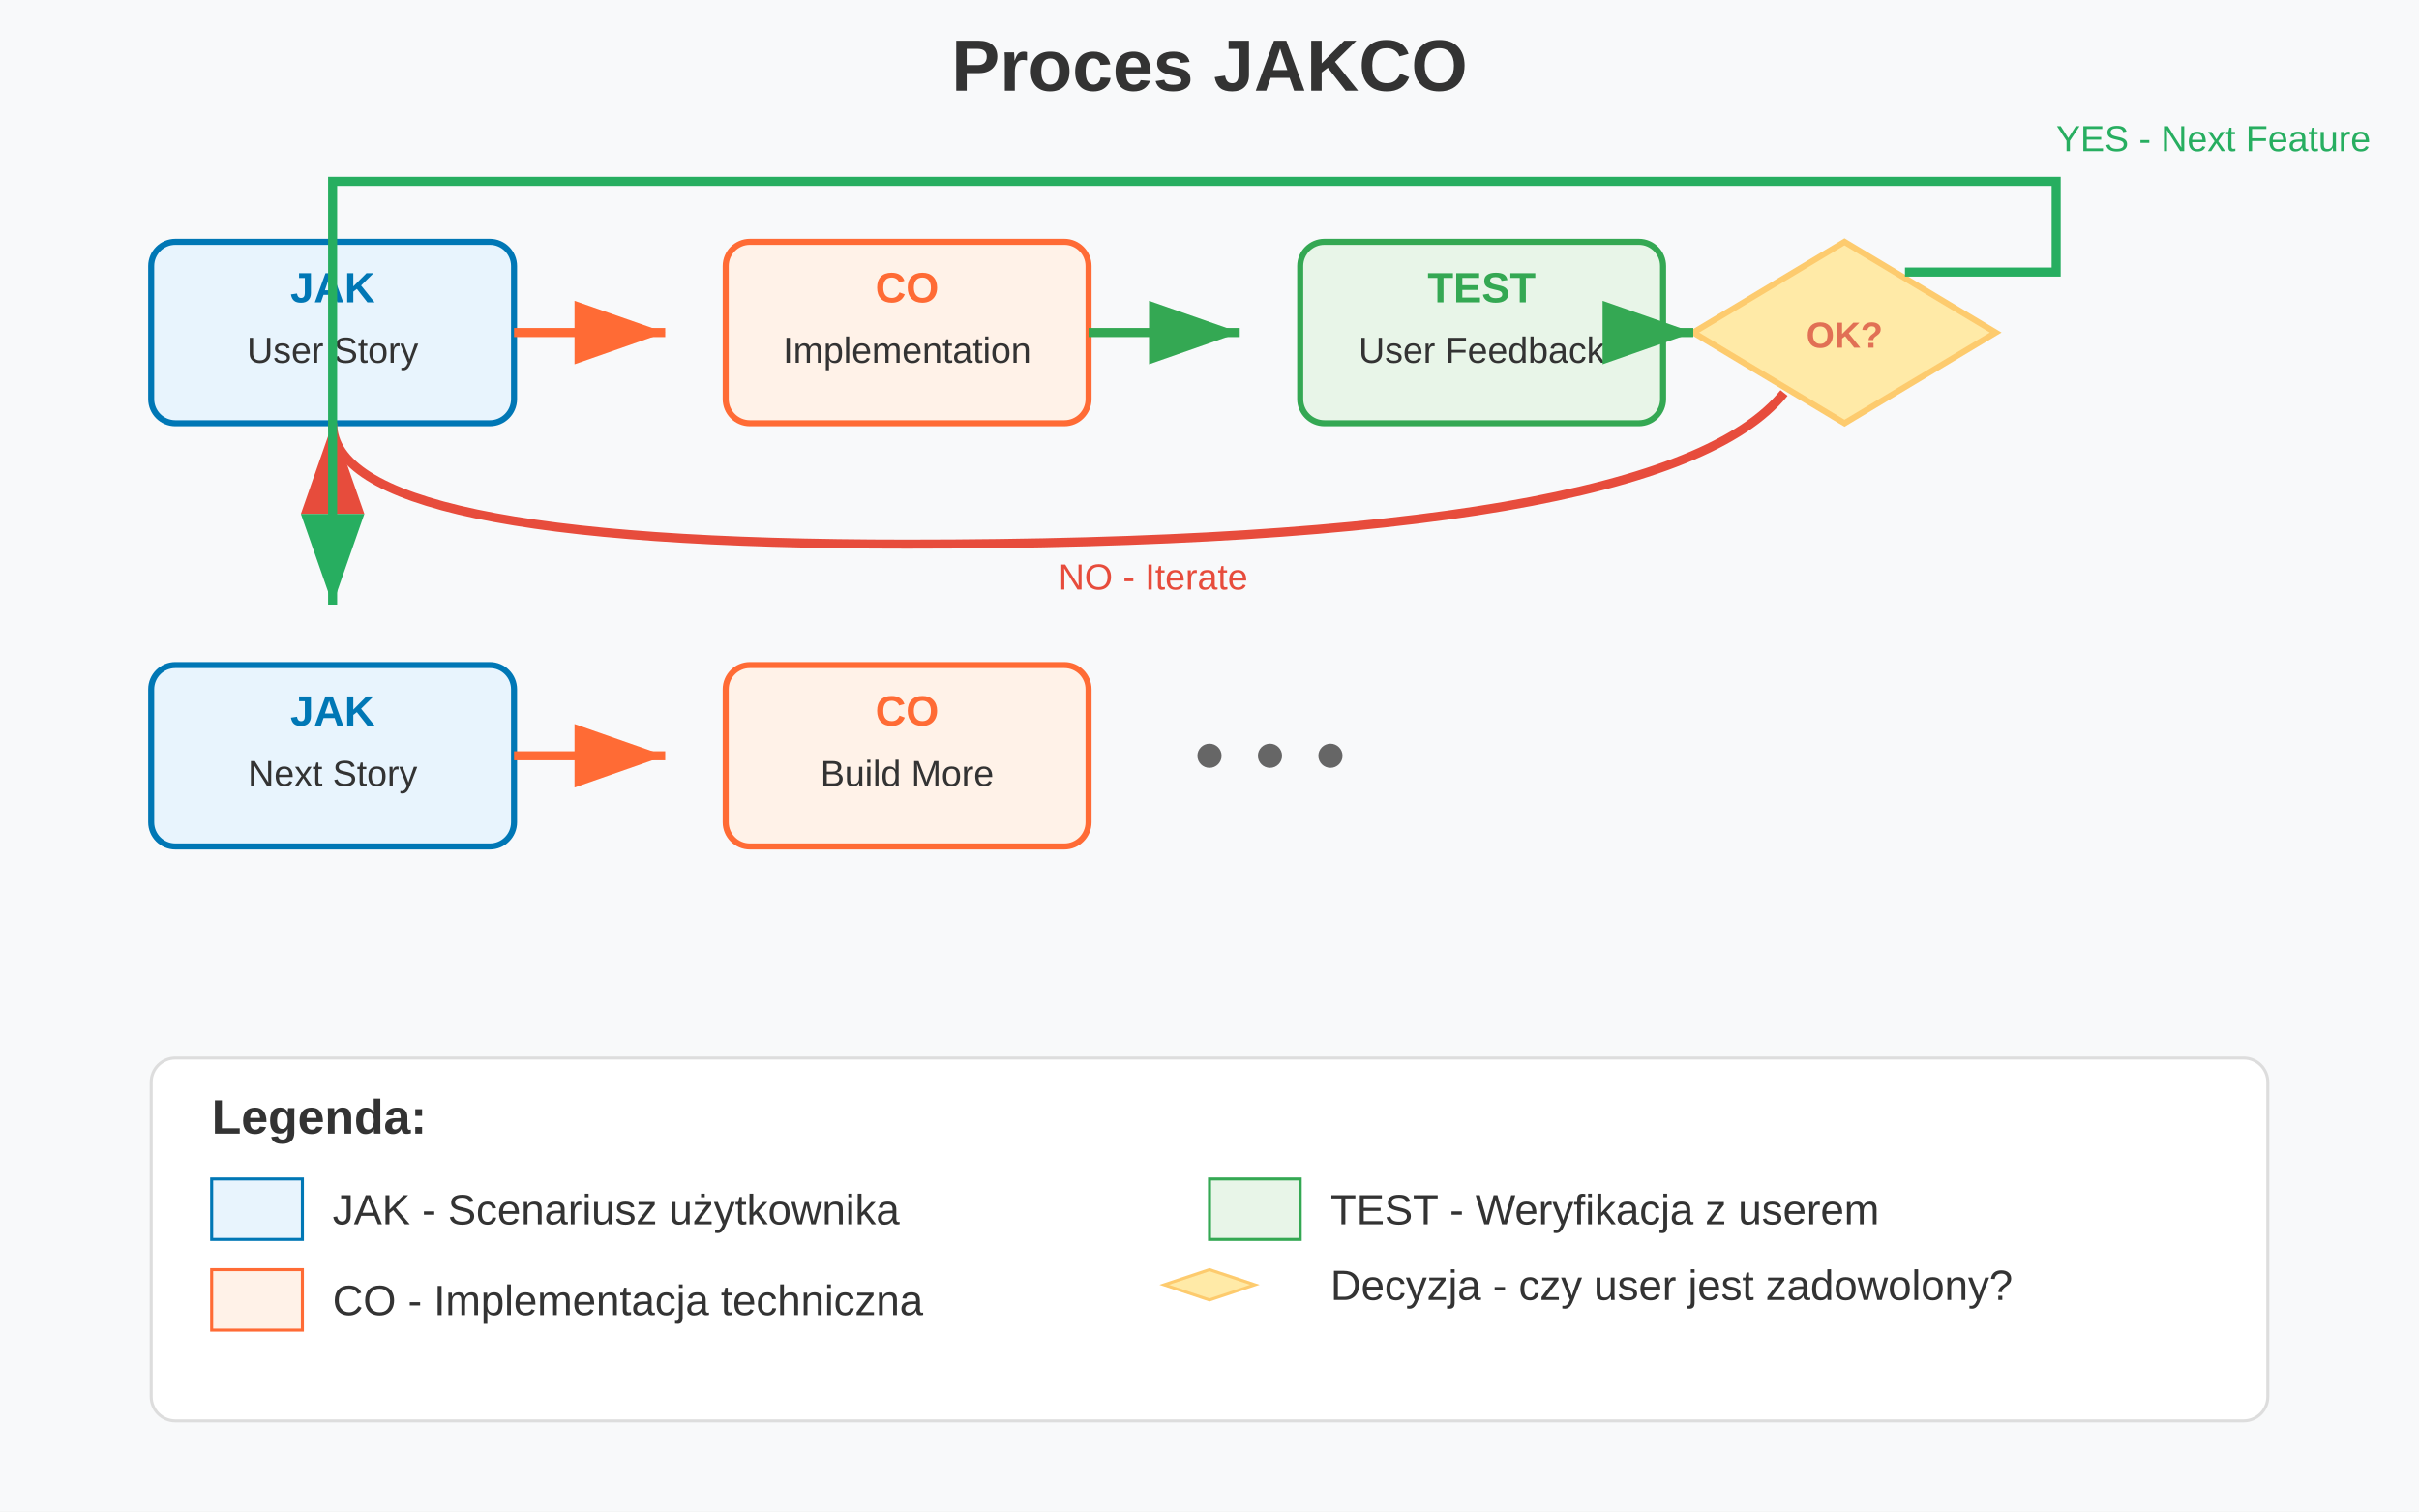
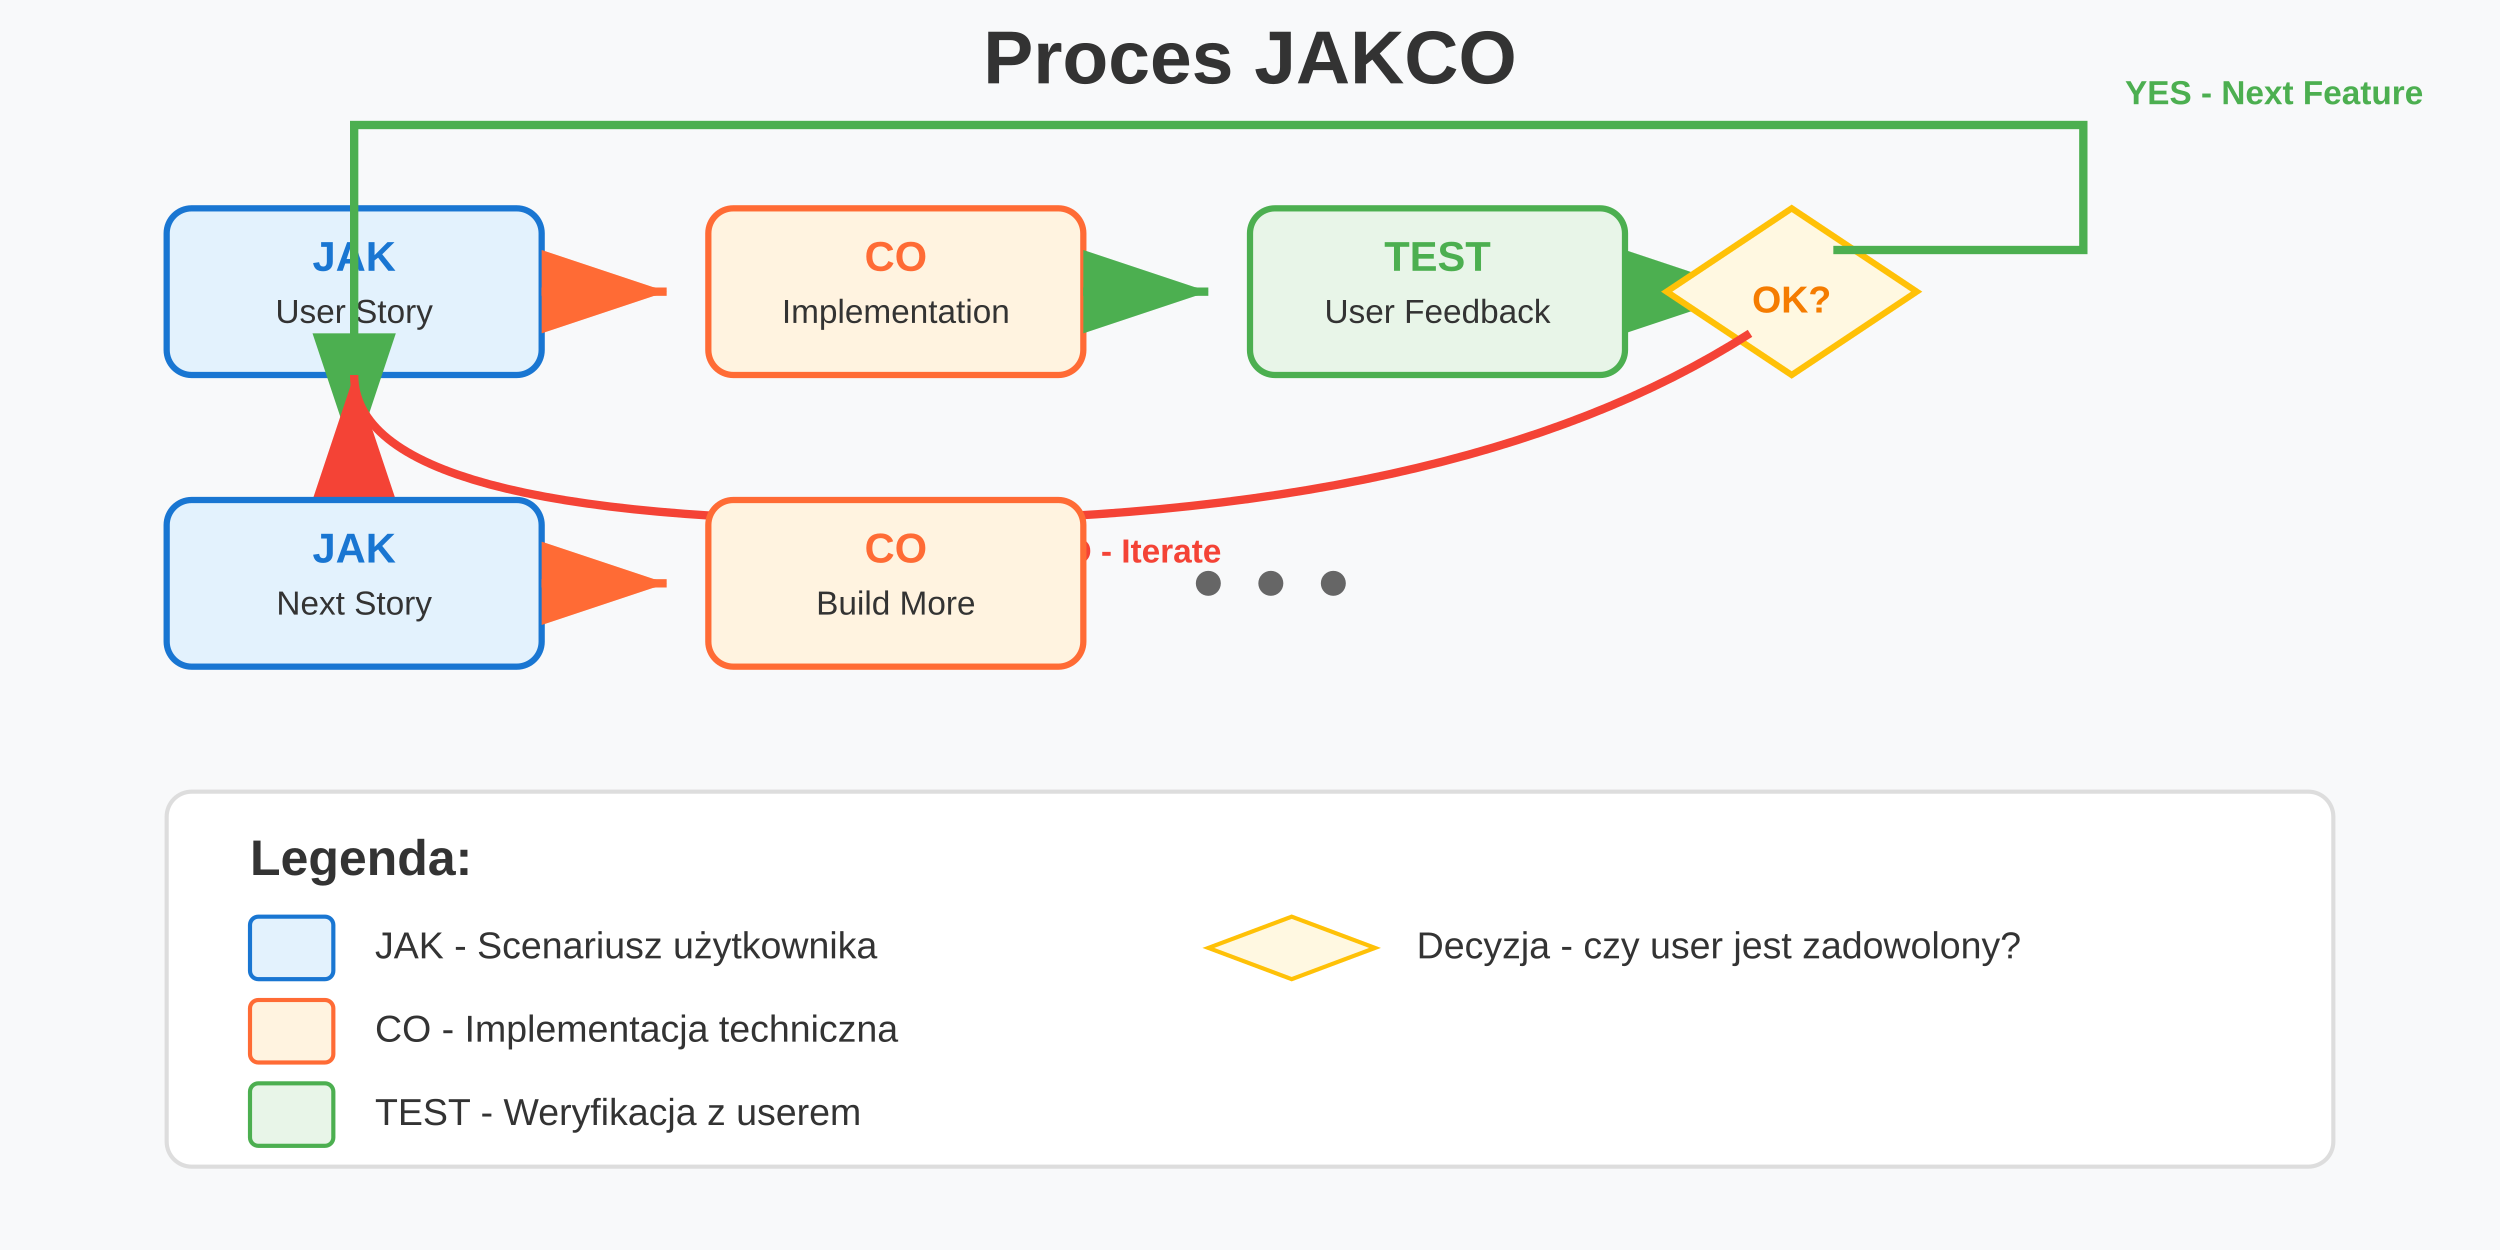
- <svg xmlns="http://www.w3.org/2000/svg" viewBox="0 0 800 500">
-   <rect width="800" height="500" fill="#f8f9fa" />
-   <text x="400" y="30" font-family="Arial, sans-serif" font-size="24" font-weight="bold" text-anchor="middle" fill="#333">
+ <svg xmlns="http://www.w3.org/2000/svg" viewBox="0 0 1200 600">
+   <rect width="1200" height="600" fill="#f8f9fa" />
+   <text x="600" y="40" font-family="Arial, sans-serif" font-size="36" font-weight="bold" text-anchor="middle" fill="#333">
    Proces JAKCO
  </text>
-   <rect x="50" y="80" width="120" height="60" fill="#e8f4fd" rx="8" stroke="#0077b5" stroke-width="2" />
-   <text x="110" y="100" font-family="Arial, sans-serif" font-size="14" font-weight="bold" text-anchor="middle" fill="#0077b5">
+   <rect x="80" y="100" width="180" height="80" fill="#e3f2fd" rx="12" stroke="#1976d2" stroke-width="3" />
+   <text x="170" y="130" font-family="Arial, sans-serif" font-size="20" font-weight="bold" text-anchor="middle" fill="#1976d2">
    JAK
  </text>
-   <text x="110" y="120" font-family="Arial, sans-serif" font-size="12" text-anchor="middle" fill="#333">
+   <text x="170" y="155" font-family="Arial, sans-serif" font-size="16" text-anchor="middle" fill="#333">
    User Story
  </text>
-   <path d="M 170 110 L 220 110" stroke="#ff6b35" stroke-width="3" marker-end="url(#arrowhead)" />
-   <rect x="240" y="80" width="120" height="60" fill="#fff2e8" rx="8" stroke="#ff6b35" stroke-width="2" />
-   <text x="300" y="100" font-family="Arial, sans-serif" font-size="14" font-weight="bold" text-anchor="middle" fill="#ff6b35">
+   <path d="M 260 140 L 320 140" stroke="#ff6b35" stroke-width="4" marker-end="url(#arrowhead)" />
+   <rect x="340" y="100" width="180" height="80" fill="#fff3e0" rx="12" stroke="#ff6b35" stroke-width="3" />
+   <text x="430" y="130" font-family="Arial, sans-serif" font-size="20" font-weight="bold" text-anchor="middle" fill="#ff6b35">
    CO
  </text>
-   <text x="300" y="120" font-family="Arial, sans-serif" font-size="12" text-anchor="middle" fill="#333">
+   <text x="430" y="155" font-family="Arial, sans-serif" font-size="16" text-anchor="middle" fill="#333">
    Implementation
  </text>
-   <path d="M 360 110 L 410 110" stroke="#34a853" stroke-width="3" marker-end="url(#arrowhead2)" />
-   <rect x="430" y="80" width="120" height="60" fill="#e8f5e8" rx="8" stroke="#34a853" stroke-width="2" />
-   <text x="490" y="100" font-family="Arial, sans-serif" font-size="14" font-weight="bold" text-anchor="middle" fill="#34a853">
+   <path d="M 520 140 L 580 140" stroke="#4caf50" stroke-width="4" marker-end="url(#arrowhead2)" />
+   <rect x="600" y="100" width="180" height="80" fill="#e8f5e8" rx="12" stroke="#4caf50" stroke-width="3" />
+   <text x="690" y="130" font-family="Arial, sans-serif" font-size="20" font-weight="bold" text-anchor="middle" fill="#4caf50">
    TEST
  </text>
-   <text x="490" y="120" font-family="Arial, sans-serif" font-size="12" text-anchor="middle" fill="#333">
+   <text x="690" y="155" font-family="Arial, sans-serif" font-size="16" text-anchor="middle" fill="#333">
    User Feedback
  </text>
-   <polygon points="610,80 660,110 610,140 560,110" fill="#ffeaa7" stroke="#fdcb6e" stroke-width="2" />
-   <text x="610" y="115" font-family="Arial, sans-serif" font-size="12" font-weight="bold" text-anchor="middle" fill="#e17055">
+   <path d="M 780 140 L 840 140" stroke="#4caf50" stroke-width="4" marker-end="url(#arrowhead2)" />
+   <polygon points="860,100 920,140 860,180 800,140" fill="#fff8e1" stroke="#ffc107" stroke-width="3" />
+   <text x="860" y="150" font-family="Arial, sans-serif" font-size="18" font-weight="bold" text-anchor="middle" fill="#f57c00">
    OK?
  </text>
-   <path d="M 550 110 L 560 110" stroke="#34a853" stroke-width="3" marker-end="url(#arrowhead2)" />
-   <path d="M 590 130 Q 550 180 300 180 Q 110 180 110 140" stroke="#e74c3c" stroke-width="3" marker-end="url(#arrowhead3)" fill="none" />
-   <text x="350" y="195" font-family="Arial, sans-serif" font-size="12" fill="#e74c3c">
+   <path d="M 880 120 L 1000 120 L 1000 60 L 170 60 L 170 220" stroke="#4caf50" stroke-width="4" marker-end="url(#arrowhead2)" fill="none" />
+   <text x="1020" y="50" font-family="Arial, sans-serif" font-size="16" font-weight="bold" fill="#4caf50">
+     YES - Next Feature
+   </text>
+   <path d="M 840 160 Q 700 250 430 250 Q 170 250 170 180" stroke="#f44336" stroke-width="4" marker-end="url(#arrowhead3)" fill="none" />
+   <text x="500" y="270" font-family="Arial, sans-serif" font-size="16" font-weight="bold" fill="#f44336">
    NO - Iterate
  </text>
-   <path d="M 630 90 L 680 90 L 680 60 L 110 60 L 110 200" stroke="#27ae60" stroke-width="3" marker-end="url(#arrowhead4)" fill="none" />
-   <text x="680" y="50" font-family="Arial, sans-serif" font-size="12" fill="#27ae60">
-     YES - Next Feature
-   </text>
-   <rect x="50" y="220" width="120" height="60" fill="#e8f4fd" rx="8" stroke="#0077b5" stroke-width="2" />
-   <text x="110" y="240" font-family="Arial, sans-serif" font-size="14" font-weight="bold" text-anchor="middle" fill="#0077b5">
+   <rect x="80" y="240" width="180" height="80" fill="#e3f2fd" rx="12" stroke="#1976d2" stroke-width="3" />
+   <text x="170" y="270" font-family="Arial, sans-serif" font-size="20" font-weight="bold" text-anchor="middle" fill="#1976d2">
    JAK
  </text>
-   <text x="110" y="260" font-family="Arial, sans-serif" font-size="12" text-anchor="middle" fill="#333">
+   <text x="170" y="295" font-family="Arial, sans-serif" font-size="16" text-anchor="middle" fill="#333">
    Next Story
  </text>
-   <path d="M 170 250 L 220 250" stroke="#ff6b35" stroke-width="3" marker-end="url(#arrowhead)" />
-   <rect x="240" y="220" width="120" height="60" fill="#fff2e8" rx="8" stroke="#ff6b35" stroke-width="2" />
-   <text x="300" y="240" font-family="Arial, sans-serif" font-size="14" font-weight="bold" text-anchor="middle" fill="#ff6b35">
+   <path d="M 260 280 L 320 280" stroke="#ff6b35" stroke-width="4" marker-end="url(#arrowhead)" />
+   <rect x="340" y="240" width="180" height="80" fill="#fff3e0" rx="12" stroke="#ff6b35" stroke-width="3" />
+   <text x="430" y="270" font-family="Arial, sans-serif" font-size="20" font-weight="bold" text-anchor="middle" fill="#ff6b35">
    CO
  </text>
-   <text x="300" y="260" font-family="Arial, sans-serif" font-size="12" text-anchor="middle" fill="#333">
+   <text x="430" y="295" font-family="Arial, sans-serif" font-size="16" text-anchor="middle" fill="#333">
    Build More
  </text>
-   <circle cx="400" cy="250" r="4" fill="#666" />
-   <circle cx="420" cy="250" r="4" fill="#666" />
-   <circle cx="440" cy="250" r="4" fill="#666" />
-   <rect x="50" y="350" width="700" height="120" fill="white" rx="8" stroke="#ddd" />
-   <text x="70" y="375" font-family="Arial, sans-serif" font-size="16" font-weight="bold" fill="#333">
+   <circle cx="580" cy="280" r="6" fill="#666" />
+   <circle cx="610" cy="280" r="6" fill="#666" />
+   <circle cx="640" cy="280" r="6" fill="#666" />
+   <rect x="80" y="380" width="1040" height="180" fill="white" rx="12" stroke="#ddd" stroke-width="2" />
+   <text x="120" y="420" font-family="Arial, sans-serif" font-size="24" font-weight="bold" fill="#333">
    Legenda:
  </text>
-   <rect x="70" y="390" width="30" height="20" fill="#e8f4fd" stroke="#0077b5" />
-   <text x="110" y="405" font-family="Arial, sans-serif" font-size="14" fill="#333">
+   <rect x="120" y="440" width="40" height="30" fill="#e3f2fd" stroke="#1976d2" stroke-width="2" rx="4" />
+   <text x="180" y="460" font-family="Arial, sans-serif" font-size="18" fill="#333">
    JAK - Scenariusz użytkownika
  </text>
-   <rect x="70" y="420" width="30" height="20" fill="#fff2e8" stroke="#ff6b35" />
-   <text x="110" y="435" font-family="Arial, sans-serif" font-size="14" fill="#333">
+   <rect x="120" y="480" width="40" height="30" fill="#fff3e0" stroke="#ff6b35" stroke-width="2" rx="4" />
+   <text x="180" y="500" font-family="Arial, sans-serif" font-size="18" fill="#333">
    CO - Implementacja techniczna
  </text>
-   <rect x="400" y="390" width="30" height="20" fill="#e8f5e8" stroke="#34a853" />
-   <text x="440" y="405" font-family="Arial, sans-serif" font-size="14" fill="#333">
+   <rect x="120" y="520" width="40" height="30" fill="#e8f5e8" stroke="#4caf50" stroke-width="2" rx="4" />
+   <text x="180" y="540" font-family="Arial, sans-serif" font-size="18" fill="#333">
    TEST - Weryfikacja z userem
  </text>
-   <polygon points="400,420 415,425 400,430 385,425" fill="#ffeaa7" stroke="#fdcb6e" />
-   <text x="440" y="430" font-family="Arial, sans-serif" font-size="14" fill="#333">
+   <polygon points="620,440 660,455 620,470 580,455" fill="#fff8e1" stroke="#ffc107" stroke-width="2" />
+   <text x="680" y="460" font-family="Arial, sans-serif" font-size="18" fill="#333">
    Decyzja - czy user jest zadowolony?
  </text>
  <defs>
-     <marker id="arrowhead" markerWidth="10" markerHeight="7" refX="10" refY="3.5" orient="auto">
-       <polygon points="0 0, 10 3.5, 0 7" fill="#ff6b35" />
+     <marker id="arrowhead" markerWidth="15" markerHeight="10" refX="15" refY="5" orient="auto">
+       <polygon points="0 0, 15 5, 0 10" fill="#ff6b35" />
    </marker>
-     <marker id="arrowhead2" markerWidth="10" markerHeight="7" refX="10" refY="3.5" orient="auto">
-       <polygon points="0 0, 10 3.5, 0 7" fill="#34a853" />
+     <marker id="arrowhead2" markerWidth="15" markerHeight="10" refX="15" refY="5" orient="auto">
+       <polygon points="0 0, 15 5, 0 10" fill="#4caf50" />
    </marker>
-     <marker id="arrowhead3" markerWidth="10" markerHeight="7" refX="10" refY="3.5" orient="auto">
-       <polygon points="0 0, 10 3.5, 0 7" fill="#e74c3c" />
-     </marker>
-     <marker id="arrowhead4" markerWidth="10" markerHeight="7" refX="10" refY="3.5" orient="auto">
-       <polygon points="0 0, 10 3.5, 0 7" fill="#27ae60" />
+     <marker id="arrowhead3" markerWidth="15" markerHeight="10" refX="15" refY="5" orient="auto">
+       <polygon points="0 0, 15 5, 0 10" fill="#f44336" />
    </marker>
  </defs>
</svg>
